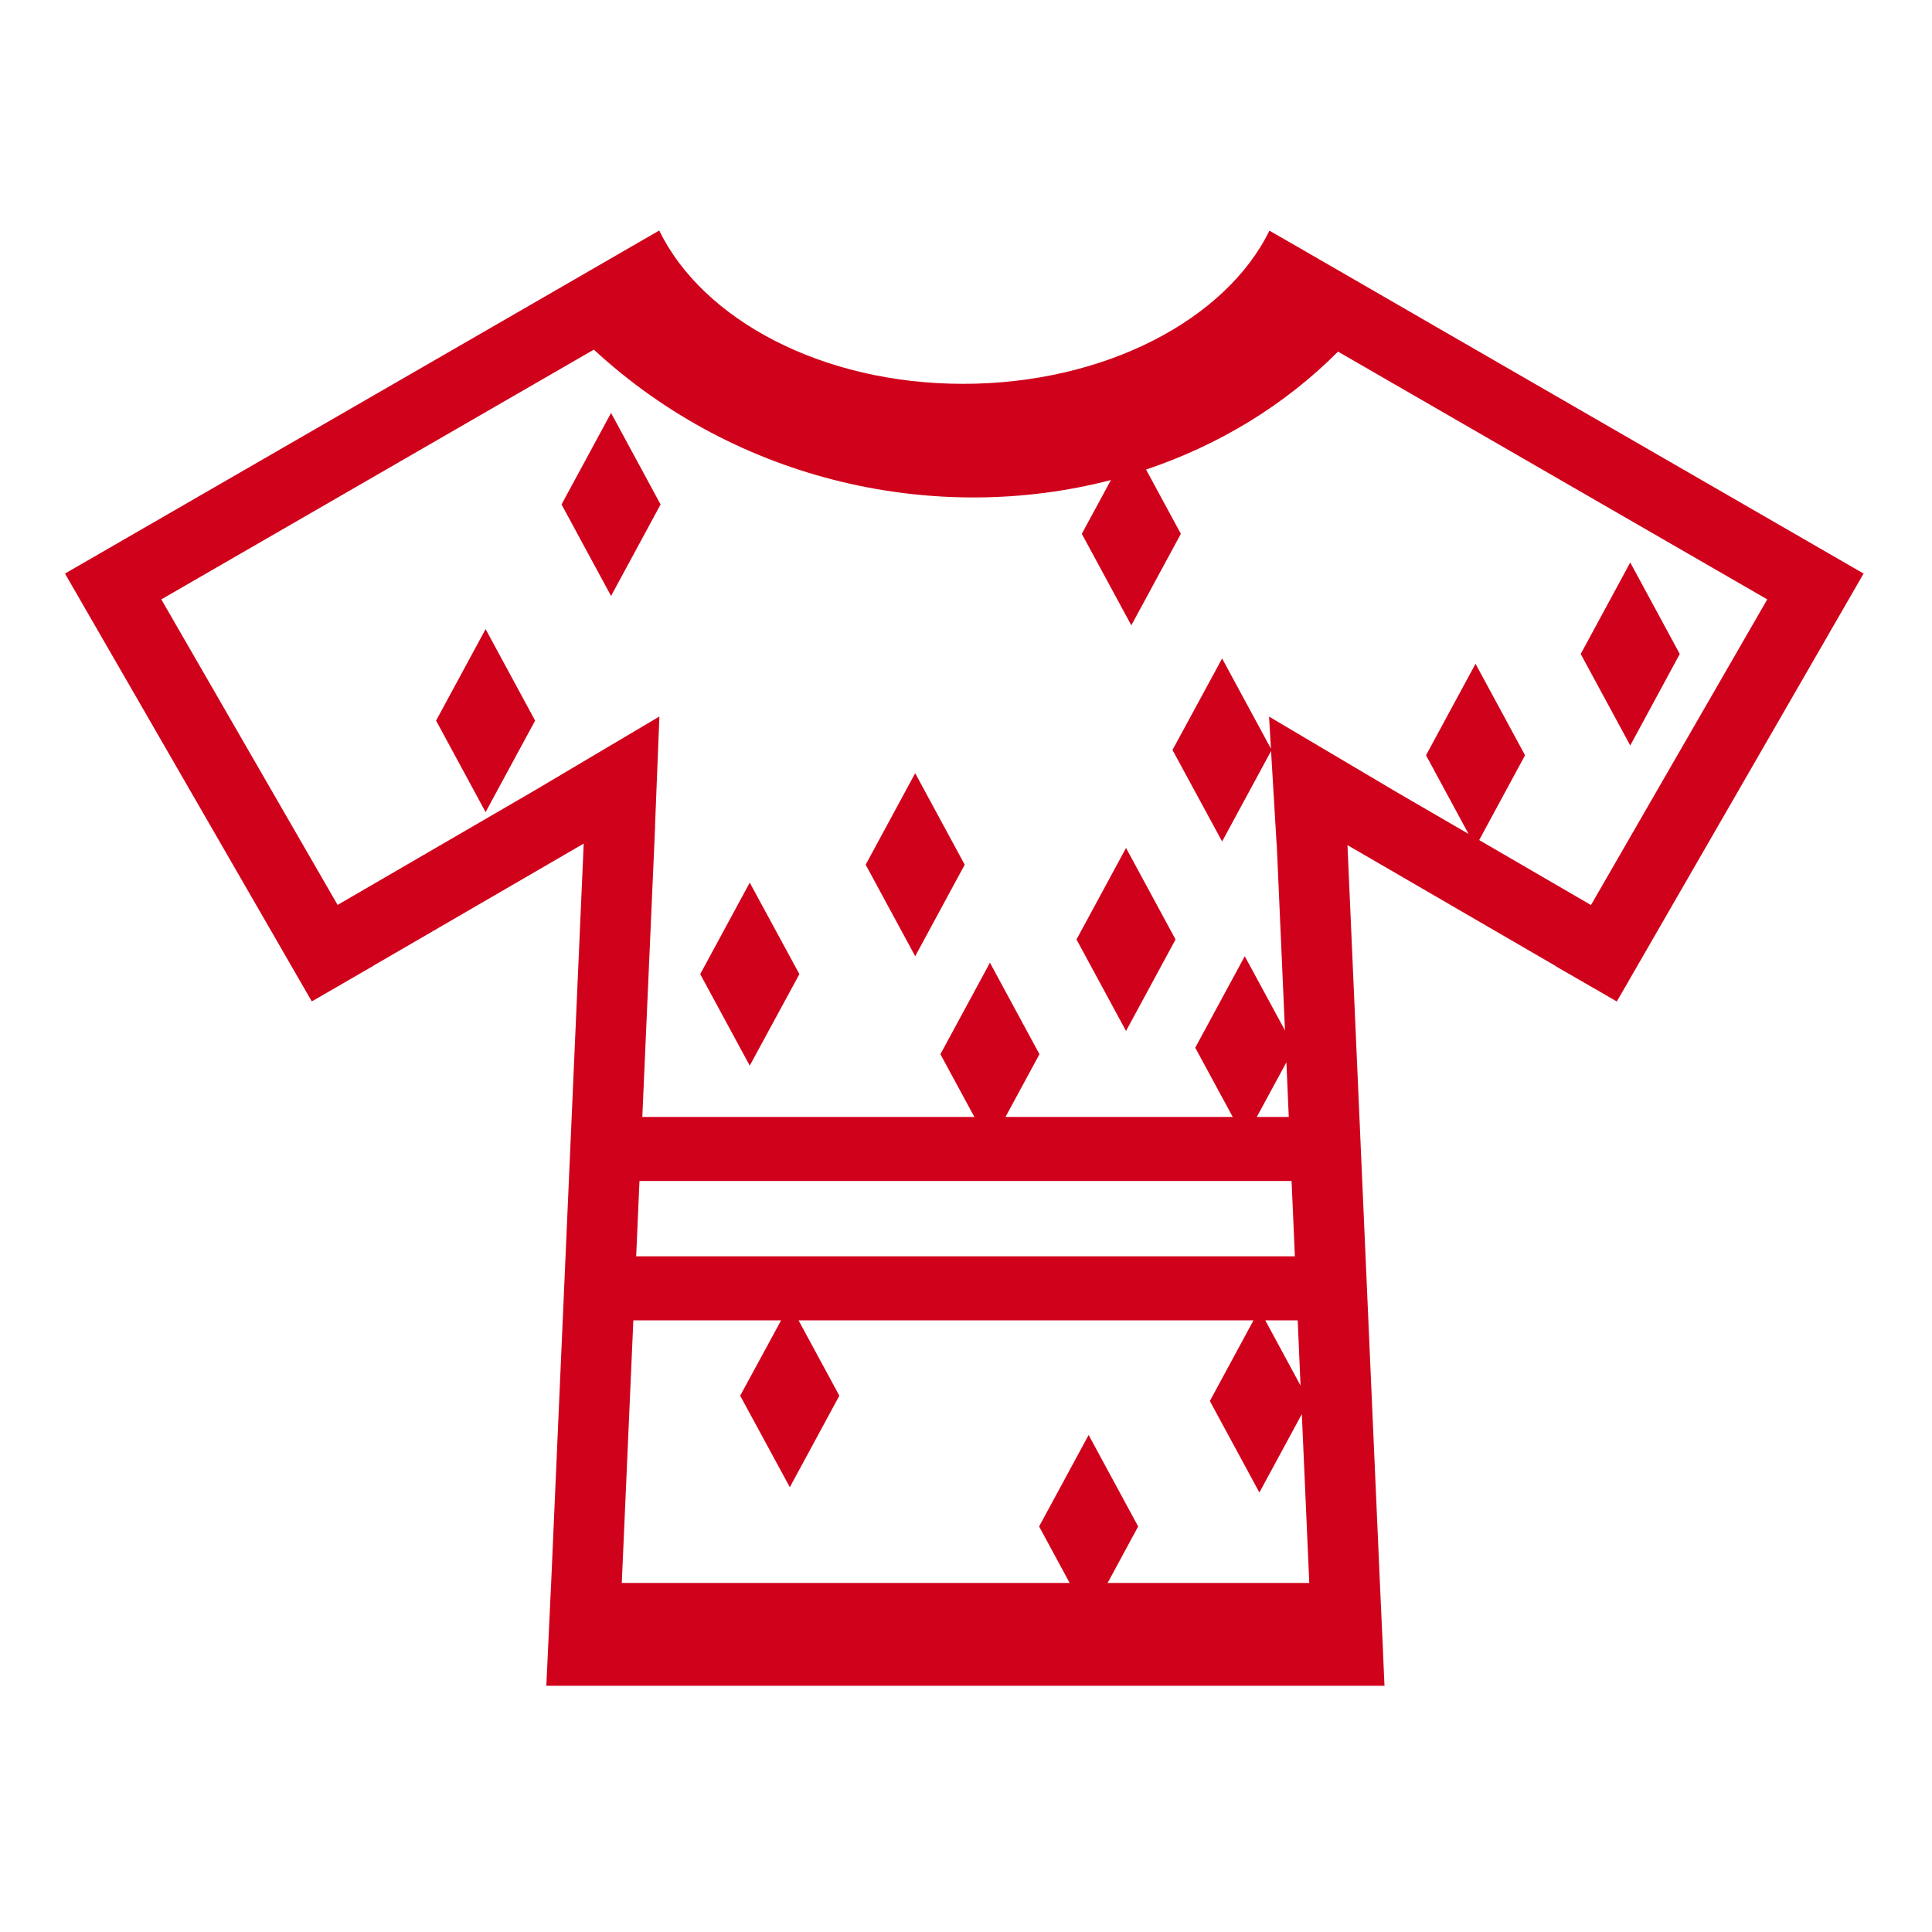
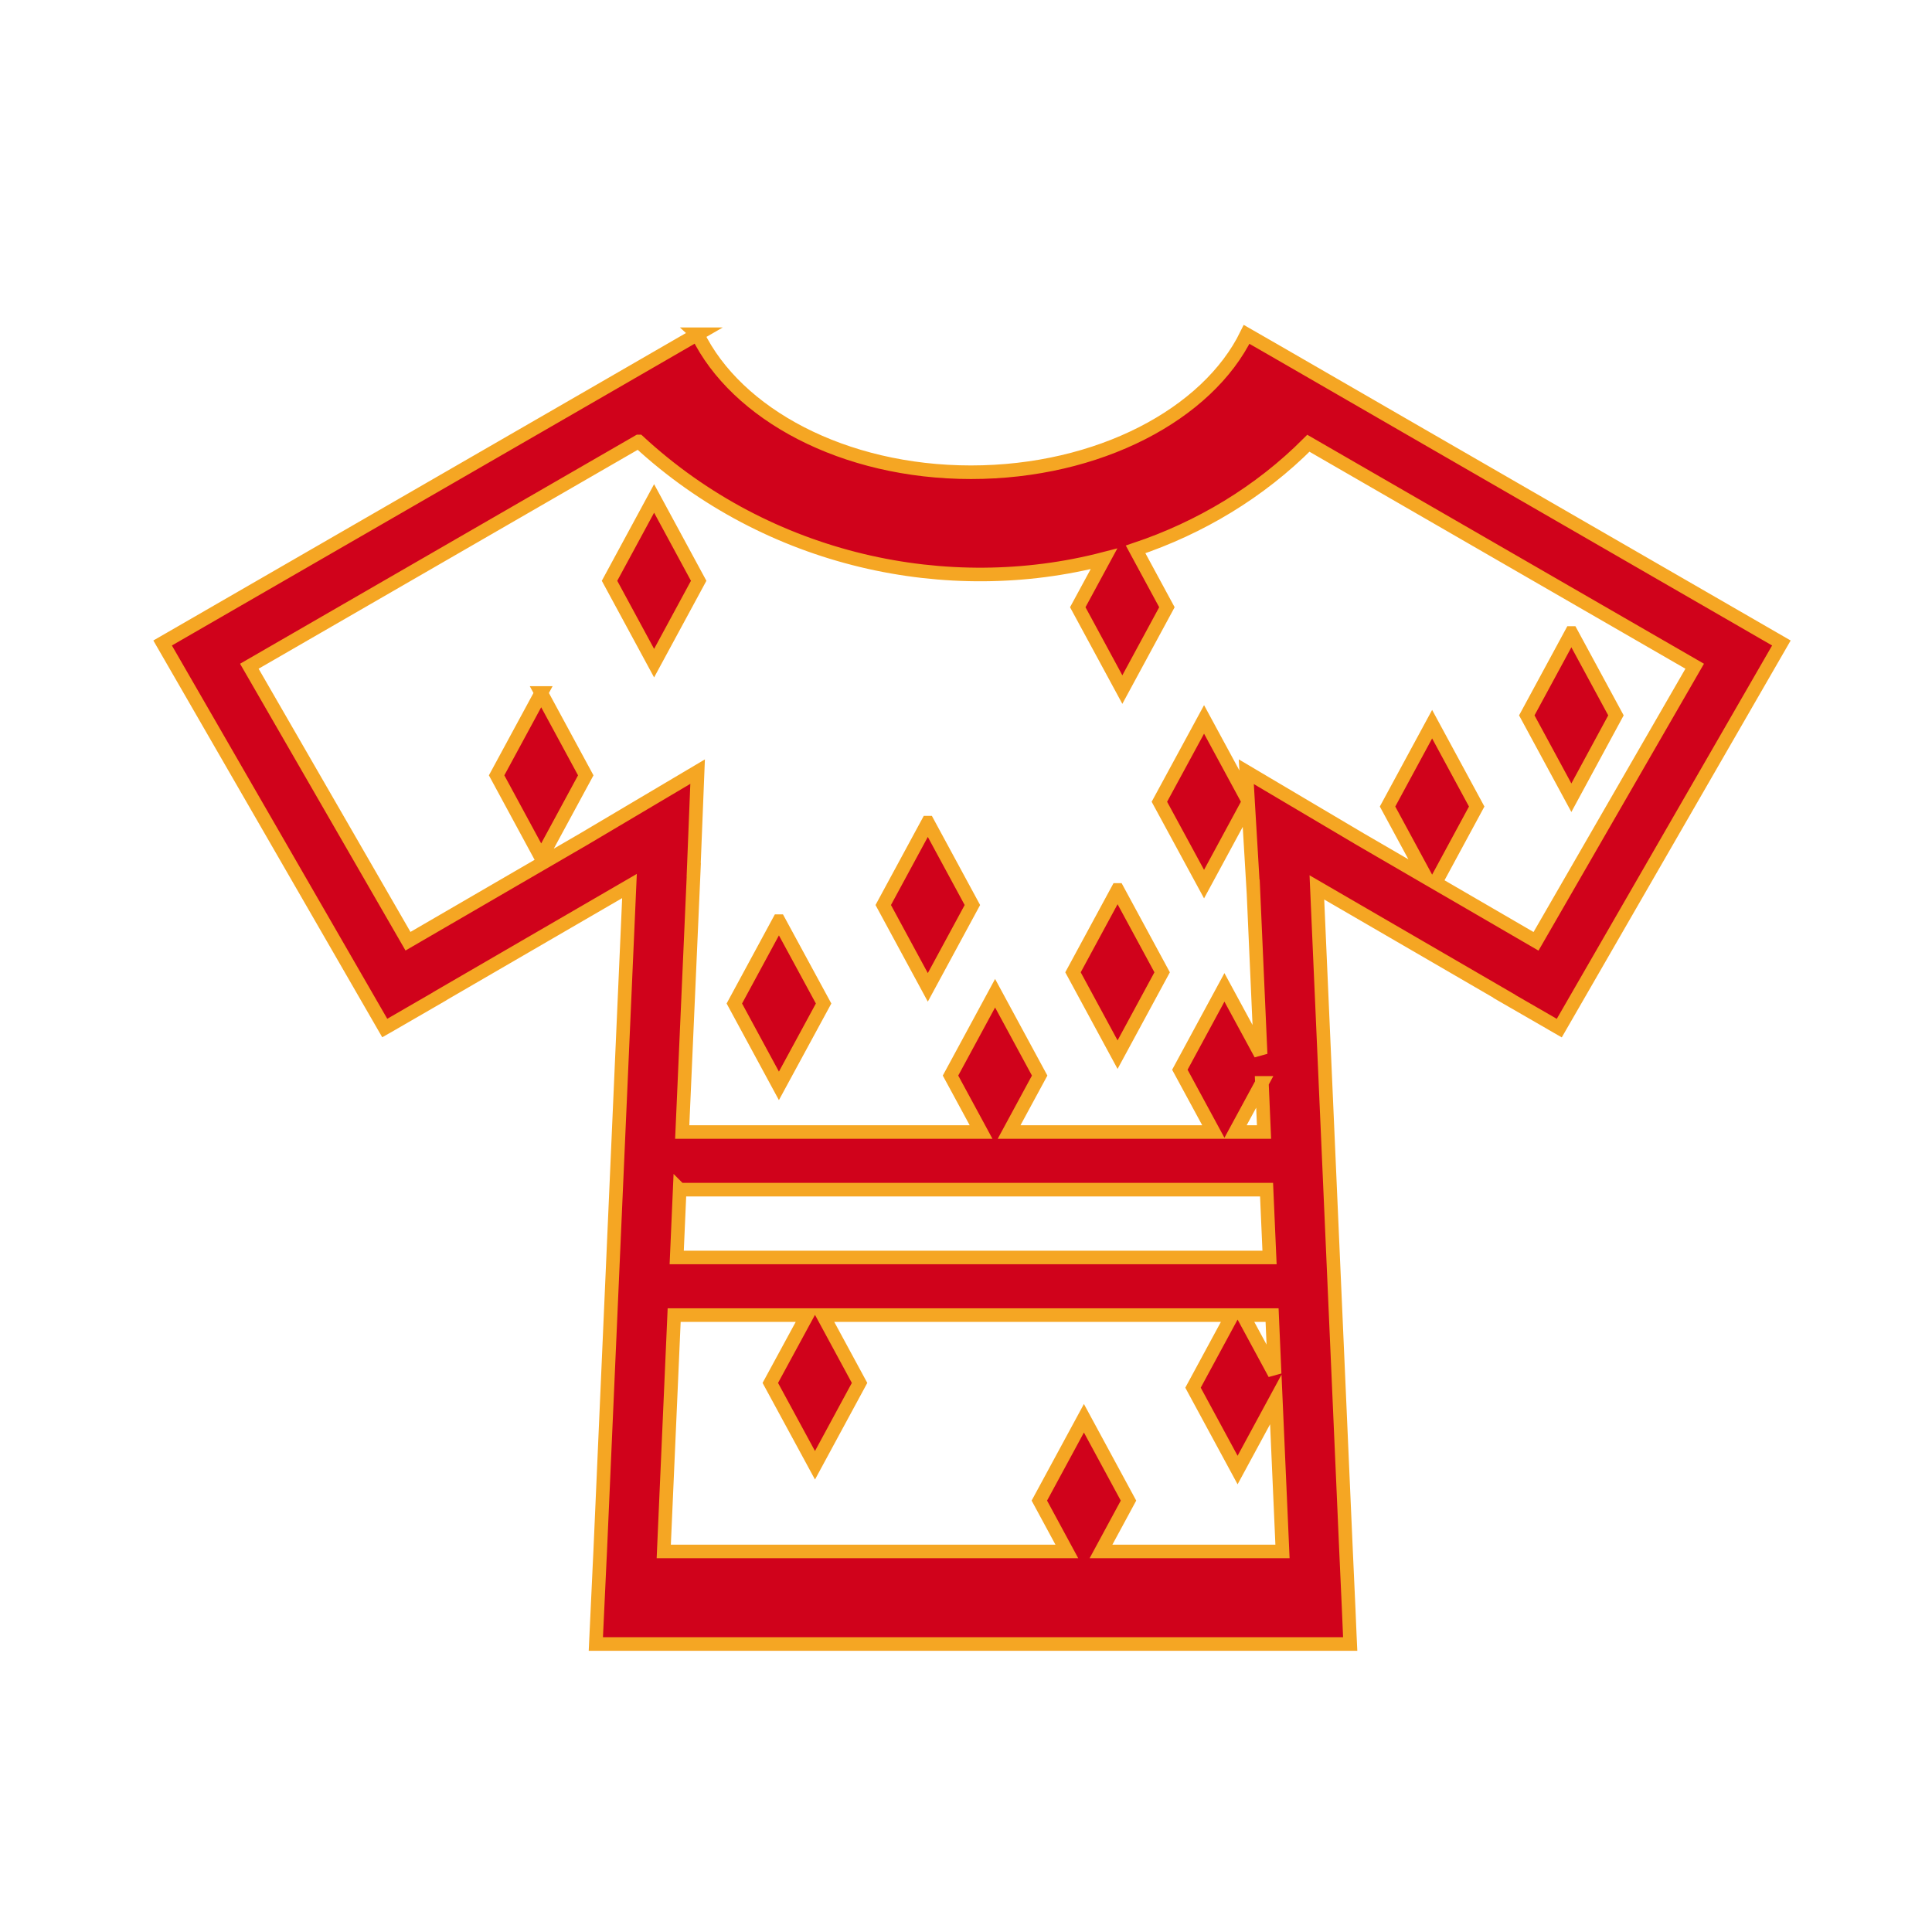
<svg xmlns="http://www.w3.org/2000/svg" style="height: 512px; width: 512px;" viewBox="0 0 512 512">
  <path d="M0 0h512v512H0z" fill="#ffffff" fill-opacity="1" />
-   <g class="" style="touch-action: none;" transform="translate(0,0)">
-     <path d="M174.688 61.094L144.125 78.75 43.53 136.813l-10.124 5.843-10.718 6.188-5.47 3.156 65.407 113.375 2.03-1.156 4.97-2.876 9.188-5.313V256l55.874-32.438-8.625 195.938-.156 3.22-1.125 24.03h222.126l-.125-2.688-.31-7.343-.783-17.22-8.593-195.53 55.22 32.06-.033.033 13.283 7.656.843.5 2.063 1.186L493.874 152l-5.47-3.156-10.717-6.188-94.438-54.5-16.28-9.406-22.408-12.938-8.156-4.687c-11.456 23.492-43.573 40.594-81.156 40.594-37.564 0-69.075-17.103-80.53-40.595l-.032-.03zm-17.313 31.562c38.33 35.412 91.103 46.482 137.03 34.563l-7.717 14.25 13.125 24.25 13.125-24.25-9.22-17.032c18.97-6.366 36.472-16.805 50.876-31.25l113.75 65.656-46.72 81L392 222.624l12.156-22.468-13.125-24.25-13.124 24.25L389.186 221l-19.31-11.22-33.563-19.874.5 8.5-12.938-23.906-13.156 24.25L323.874 223l12.97-23.97 1.467 24.626h.032l2.187 49.406-10.655-19.656-13.125 24.25L326.688 296h-60.22l9-16.625-13.124-24.25-13.125 24.25 9 16.625h-88l3.405-77.25h-.03l1.155-28.875-33.53 19.875-51.75 30.063-46.72-80.97 114.625-66.187zm4.563 16.78l-13.125 24.25 13.125 24.25 13.125-24.25-13.125-24.25zm270.093 39.626l-13.124 24.25 13.125 24.25 13.126-24.25-13.125-24.25zM128.69 166.72l-13.125 24.25 13.124 24.25 13.125-24.25-13.125-24.25zm113.843 38.186l-13.124 24.25 13.125 24.25 13.126-24.25-13.125-24.25zm55.876 19.813l-13.125 24.25 13.126 24.25 13.125-24.25-13.124-24.25zm-99.72 9.186l-13.124 24.25 13.125 24.25 13.157-24.25-13.156-24.25zm142.22 47.625l.625 14.47h-8.467l7.843-14.47zM169.47 312.97h172.81l.876 19.967H168.594l.875-19.968zm-1.626 36.936H207l-10.844 19.97 13.156 24.25 13.125-24.25-10.812-19.97h120.563l-11.563 21.375 13.125 24.25L345 374.75l1.97 44.75h-53.44l8.095-14.97-13.125-24.25-13.125 24.25 8.094 14.97H164.78l3.064-69.594zm167.47 0h8.592l.75 17.28-9.344-17.28z" fill="#d0021b" fill-opacity="1" />
+   <g class="" style="touch-action: none;" transform="translate(2,8)">
+     <path d="M174.688 61.094L144.125 78.75 43.53 136.813l-10.124 5.843-10.718 6.188-5.47 3.156 65.407 113.375 2.03-1.156 4.97-2.876 9.188-5.313V256l55.874-32.438-8.625 195.938-.156 3.22-1.125 24.03h222.126l-.125-2.688-.31-7.343-.783-17.22-8.593-195.53 55.22 32.06-.033.033 13.283 7.656.843.5 2.063 1.186L493.874 152l-5.47-3.156-10.717-6.188-94.438-54.5-16.28-9.406-22.408-12.938-8.156-4.687c-11.456 23.492-43.573 40.594-81.156 40.594-37.564 0-69.075-17.103-80.53-40.595l-.032-.03zm-17.313 31.562c38.33 35.412 91.103 46.482 137.03 34.563l-7.717 14.25 13.125 24.25 13.125-24.25-9.22-17.032c18.97-6.366 36.472-16.805 50.876-31.25l113.75 65.656-46.72 81L392 222.624l12.156-22.468-13.125-24.25-13.124 24.25L389.186 221l-19.31-11.22-33.563-19.874.5 8.5-12.938-23.906-13.156 24.25L323.874 223l12.97-23.97 1.467 24.626h.032l2.187 49.406-10.655-19.656-13.125 24.25L326.688 296h-60.22l9-16.625-13.124-24.25-13.125 24.25 9 16.625h-88l3.405-77.25h-.03l1.155-28.875-33.53 19.875-51.75 30.063-46.72-80.97 114.625-66.187zm4.563 16.78l-13.125 24.25 13.125 24.25 13.125-24.25-13.125-24.25zm270.093 39.626l-13.124 24.25 13.125 24.25 13.126-24.25-13.125-24.25zM128.69 166.72l-13.125 24.25 13.124 24.25 13.125-24.25-13.125-24.25zm113.843 38.186l-13.124 24.25 13.125 24.25 13.126-24.25-13.125-24.25zm55.876 19.813l-13.125 24.25 13.126 24.25 13.125-24.25-13.124-24.25zm-99.72 9.186l-13.124 24.25 13.125 24.25 13.157-24.25-13.156-24.25zm142.22 47.625l.625 14.47h-8.467l7.843-14.47zM169.47 312.97h172.81l.876 19.967H168.594l.875-19.968zm-1.626 36.936H207l-10.844 19.97 13.156 24.25 13.125-24.25-10.812-19.97h120.563l-11.563 21.375 13.125 24.25L345 374.75l1.97 44.75h-53.44l8.095-14.97-13.125-24.25-13.125 24.25 8.094 14.97H164.78l3.064-69.594zm167.47 0h8.592l.75 17.28-9.344-17.28z" fill="#d0021b" fill-opacity="1" transform="translate(25.6, 25.6) scale(0.9, 0.9) rotate(0, 256, 256)" stroke="#f5a623" stroke-opacity="1" stroke-width="4" />
  </g>
</svg>
